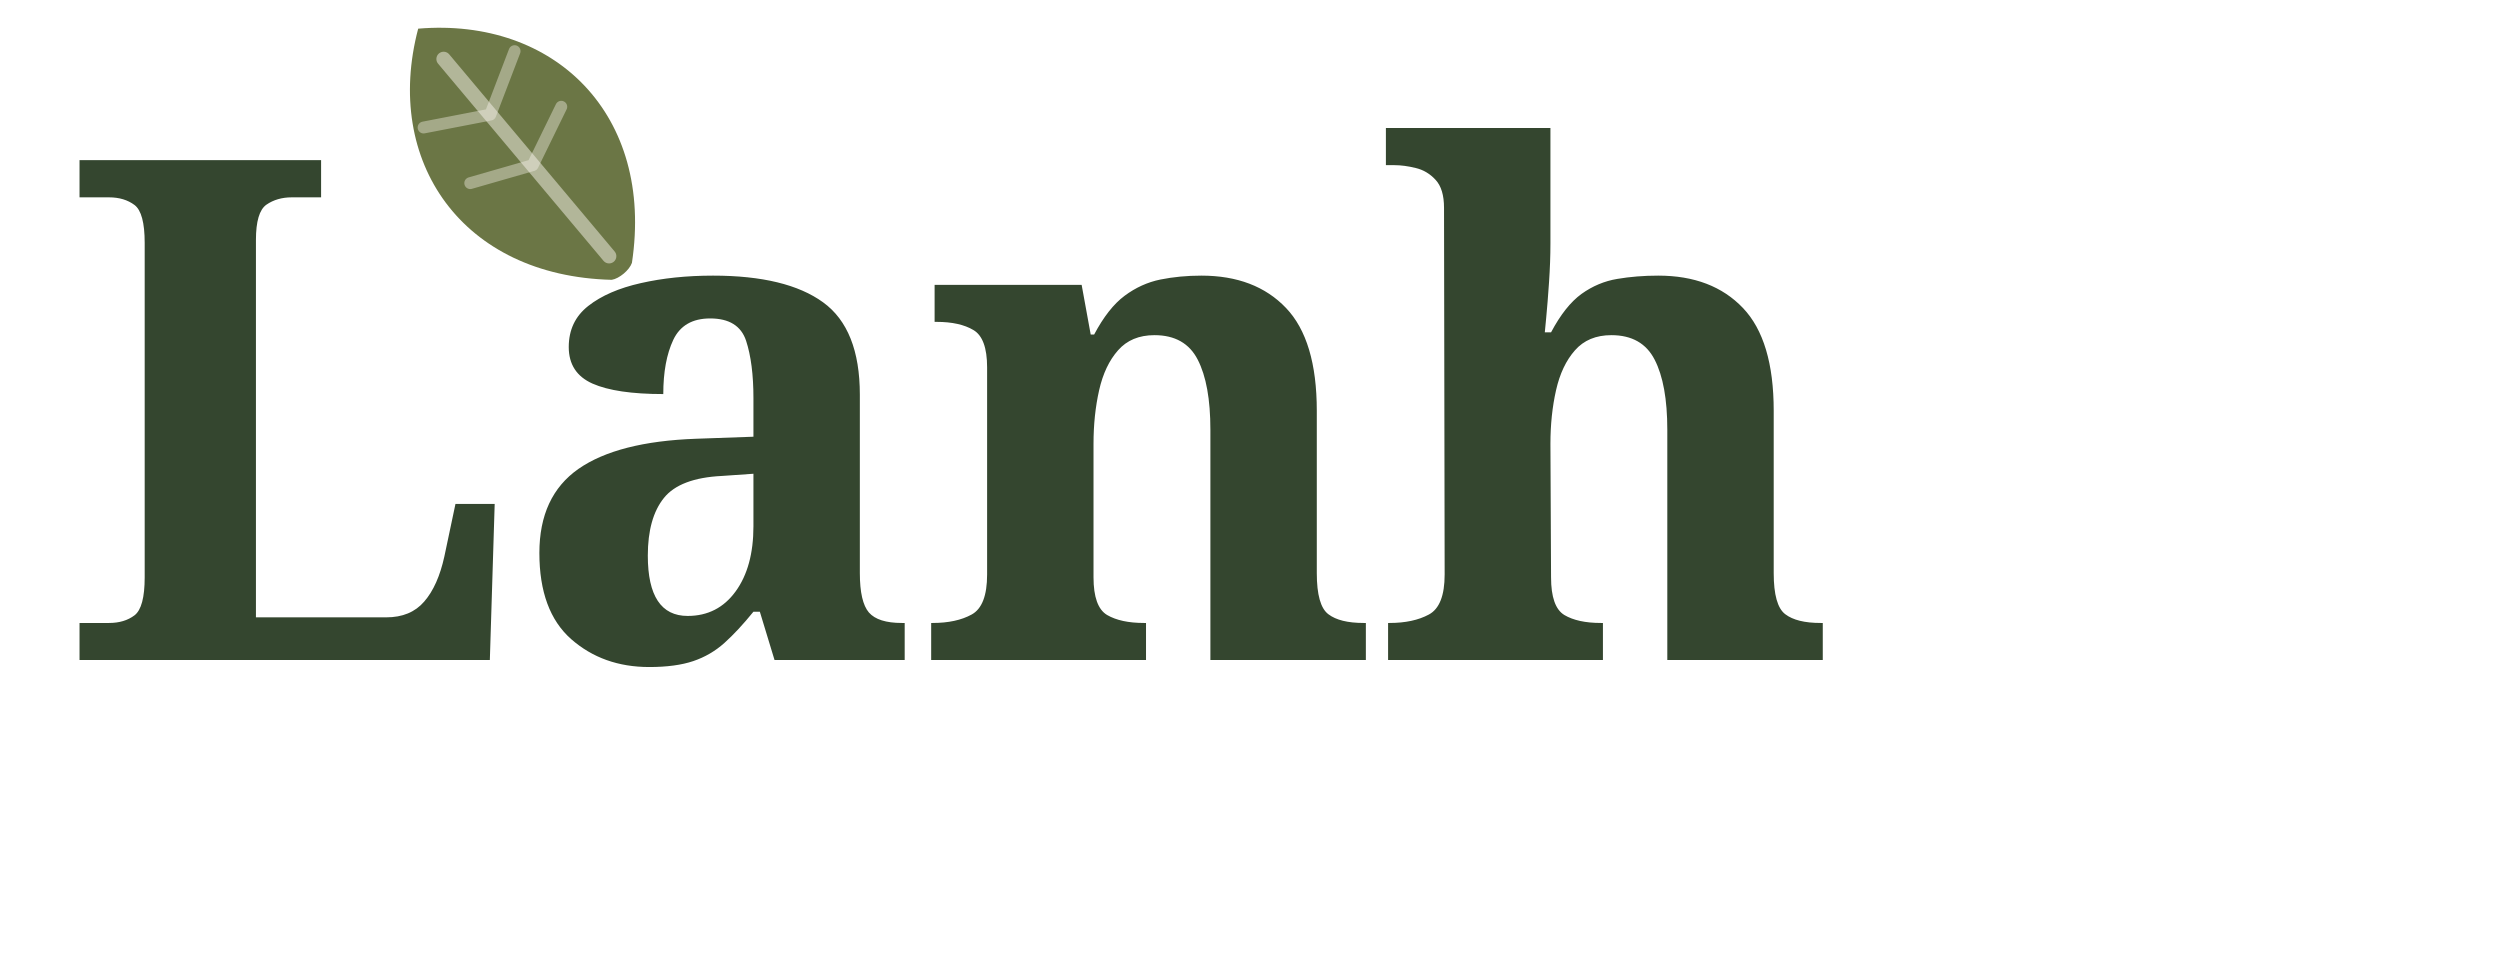
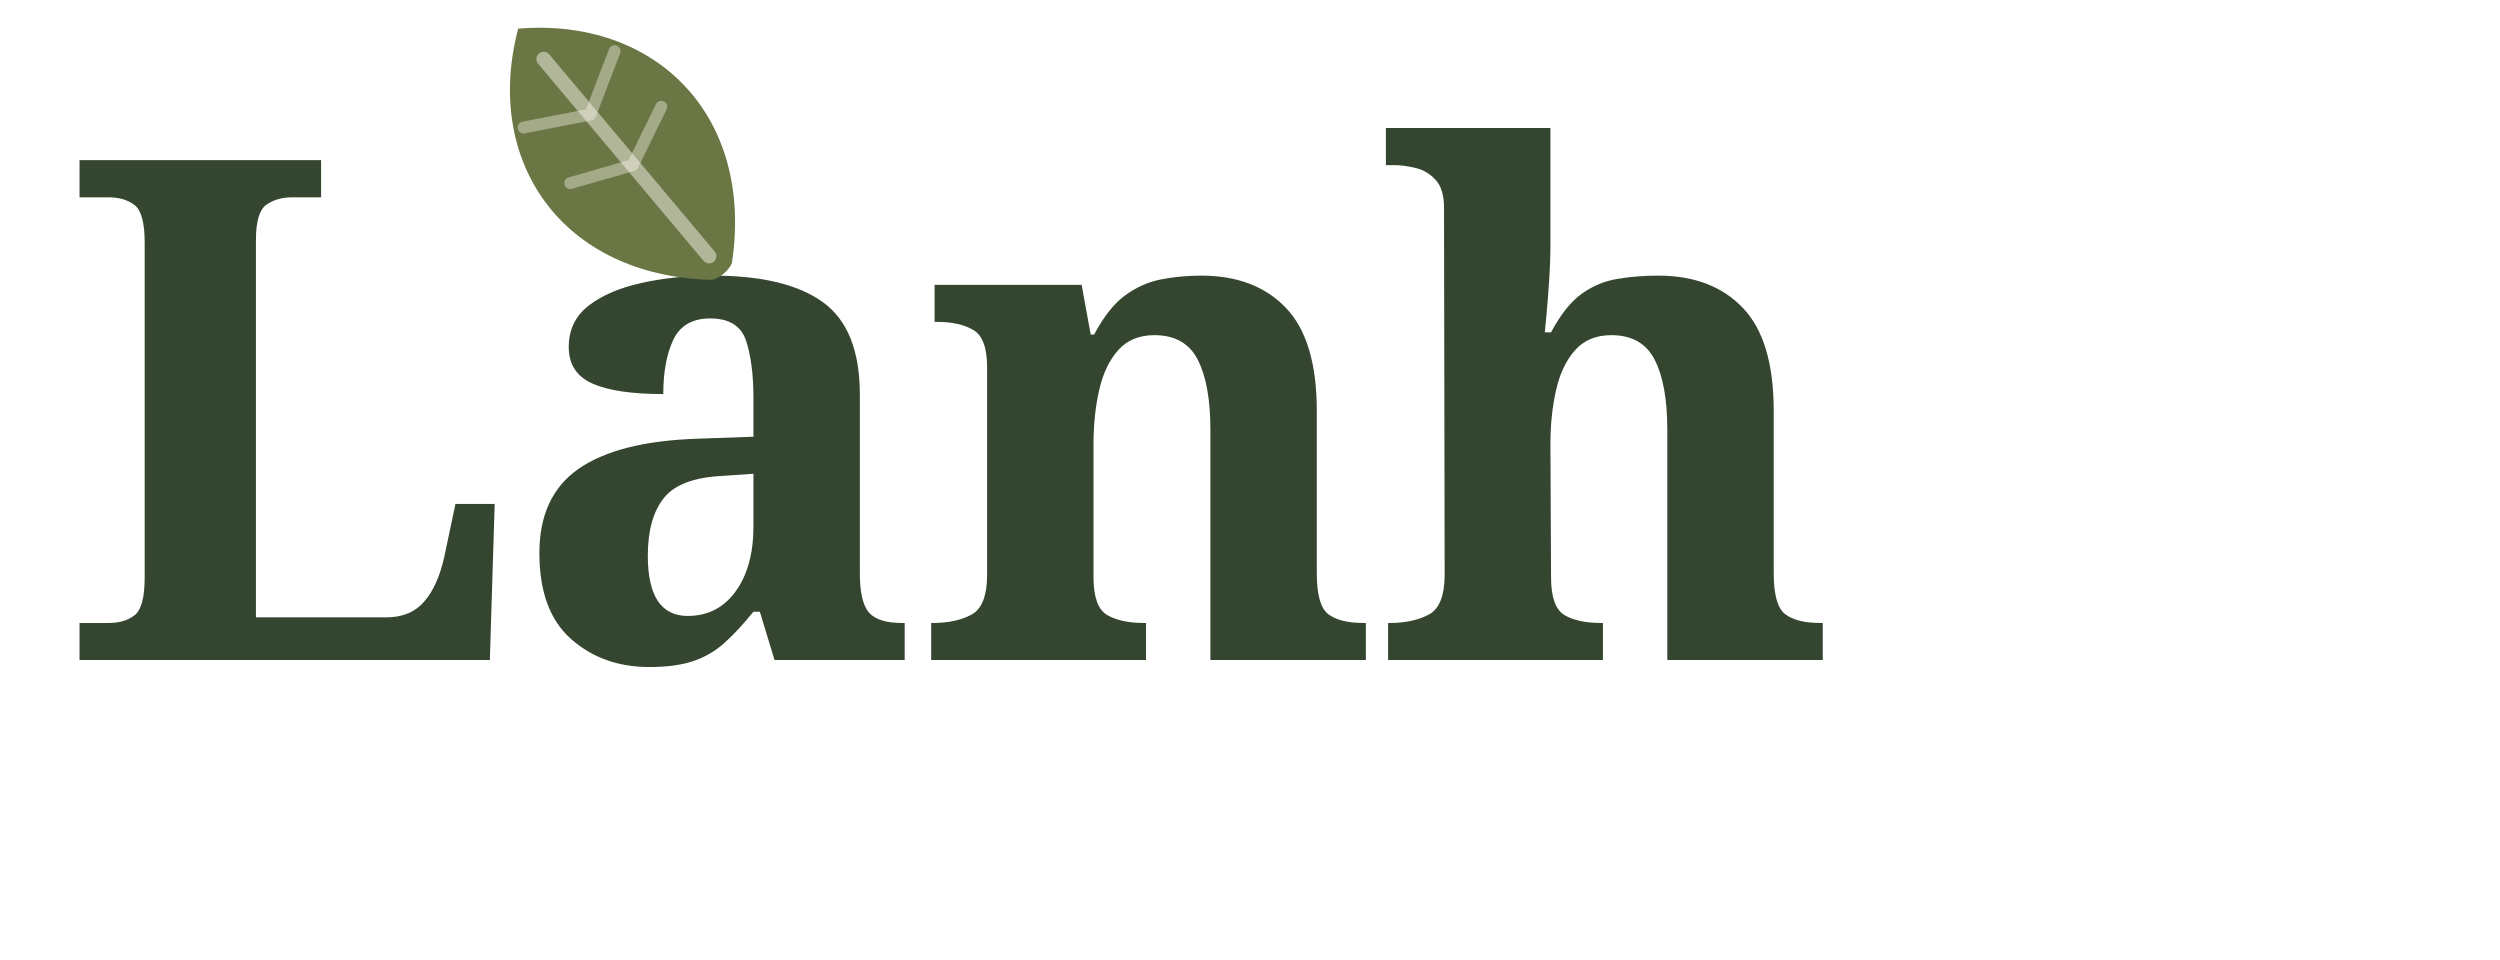
<svg xmlns="http://www.w3.org/2000/svg" viewBox="0 0 250 96" width="250" height="96" role="img" aria-label="Lành">
  <text x="6" y="66" font-family="Fraunces, Georgia, serif" font-weight="600" font-size="70" letter-spacing="-1" fill="#34462F">Lanh</text>
-   <g transform="translate(52,15) rotate(-40) scale(0.66) translate(-22,-27)">
+   <g transform="translate(62,15) rotate(-40) scale(0.66) translate(-22,-27)">
    <path d="M22 3 C39 15 41 36 24 51 C23 51.6 21 51.6 20 51 C3 36 5 15 22 3 Z" fill="#6B7645" />
    <path d="M22 9 C22 24 22 38 22 48" stroke="#FAF6EE" stroke-width="2.2" stroke-linecap="round" fill="none" opacity="0.5" />
    <path d="M22 20 L31 15 M22 30 L31 26 M22 20 L13 15 M22 30 L13 26" stroke="#FAF6EE" stroke-width="1.8" stroke-linecap="round" fill="none" opacity="0.4" />
  </g>
</svg>
